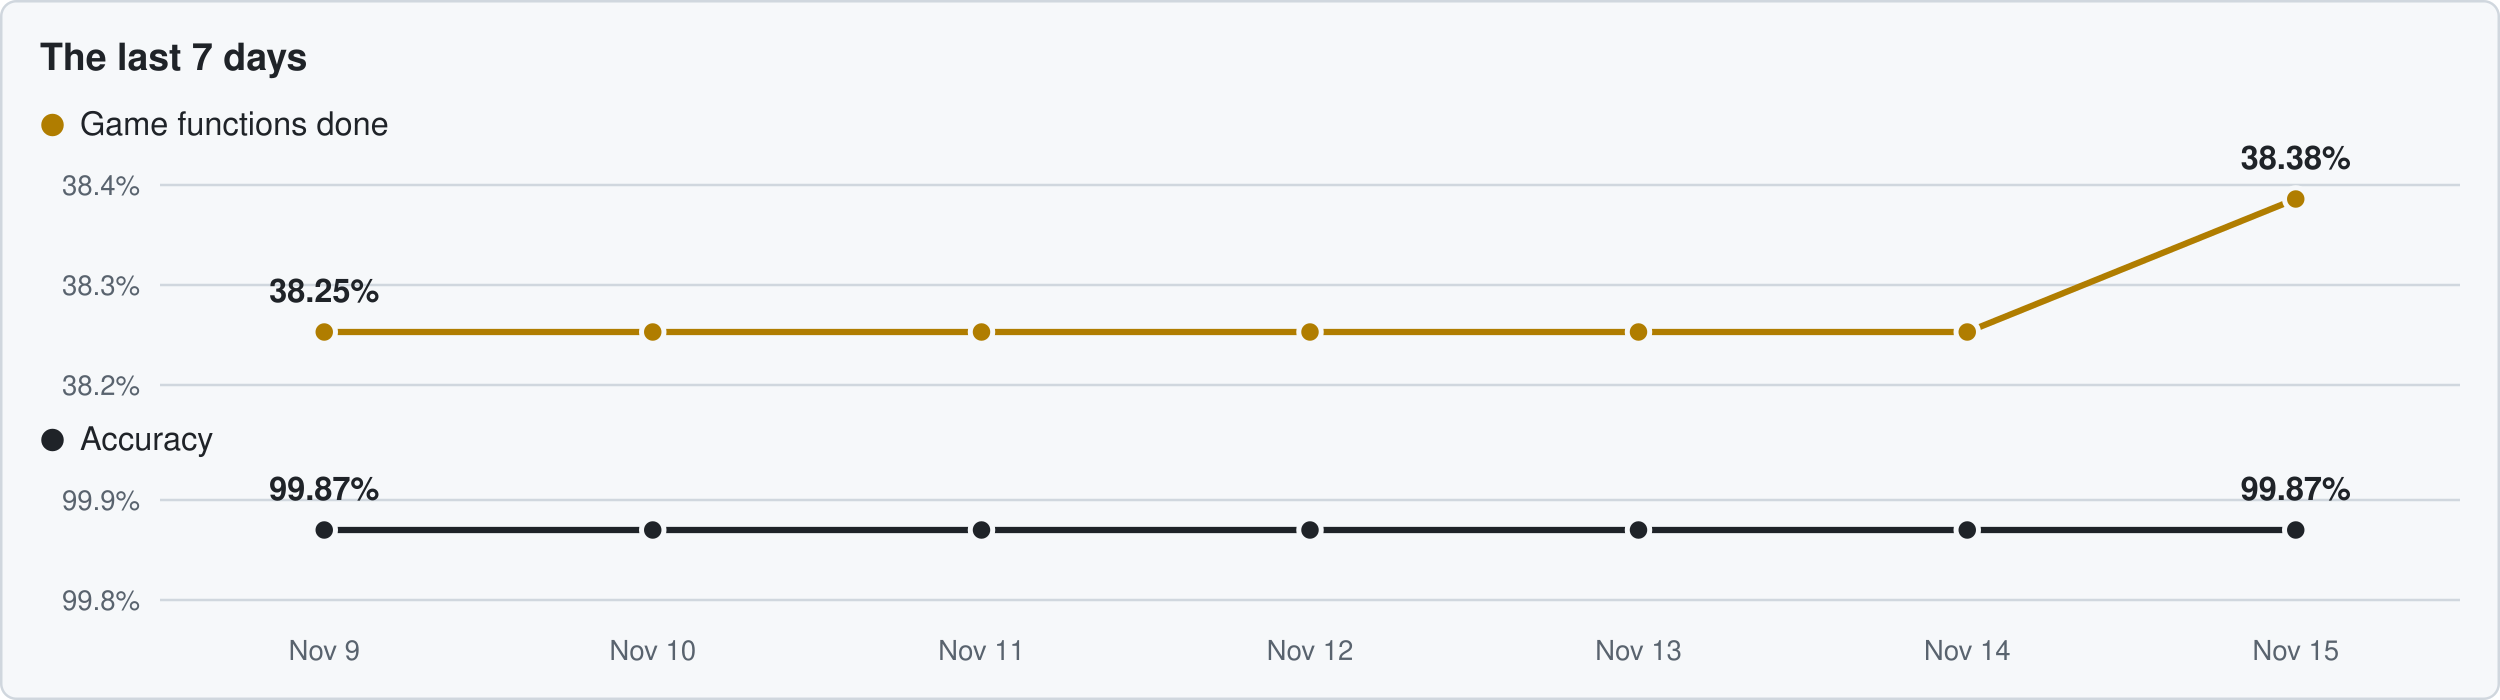
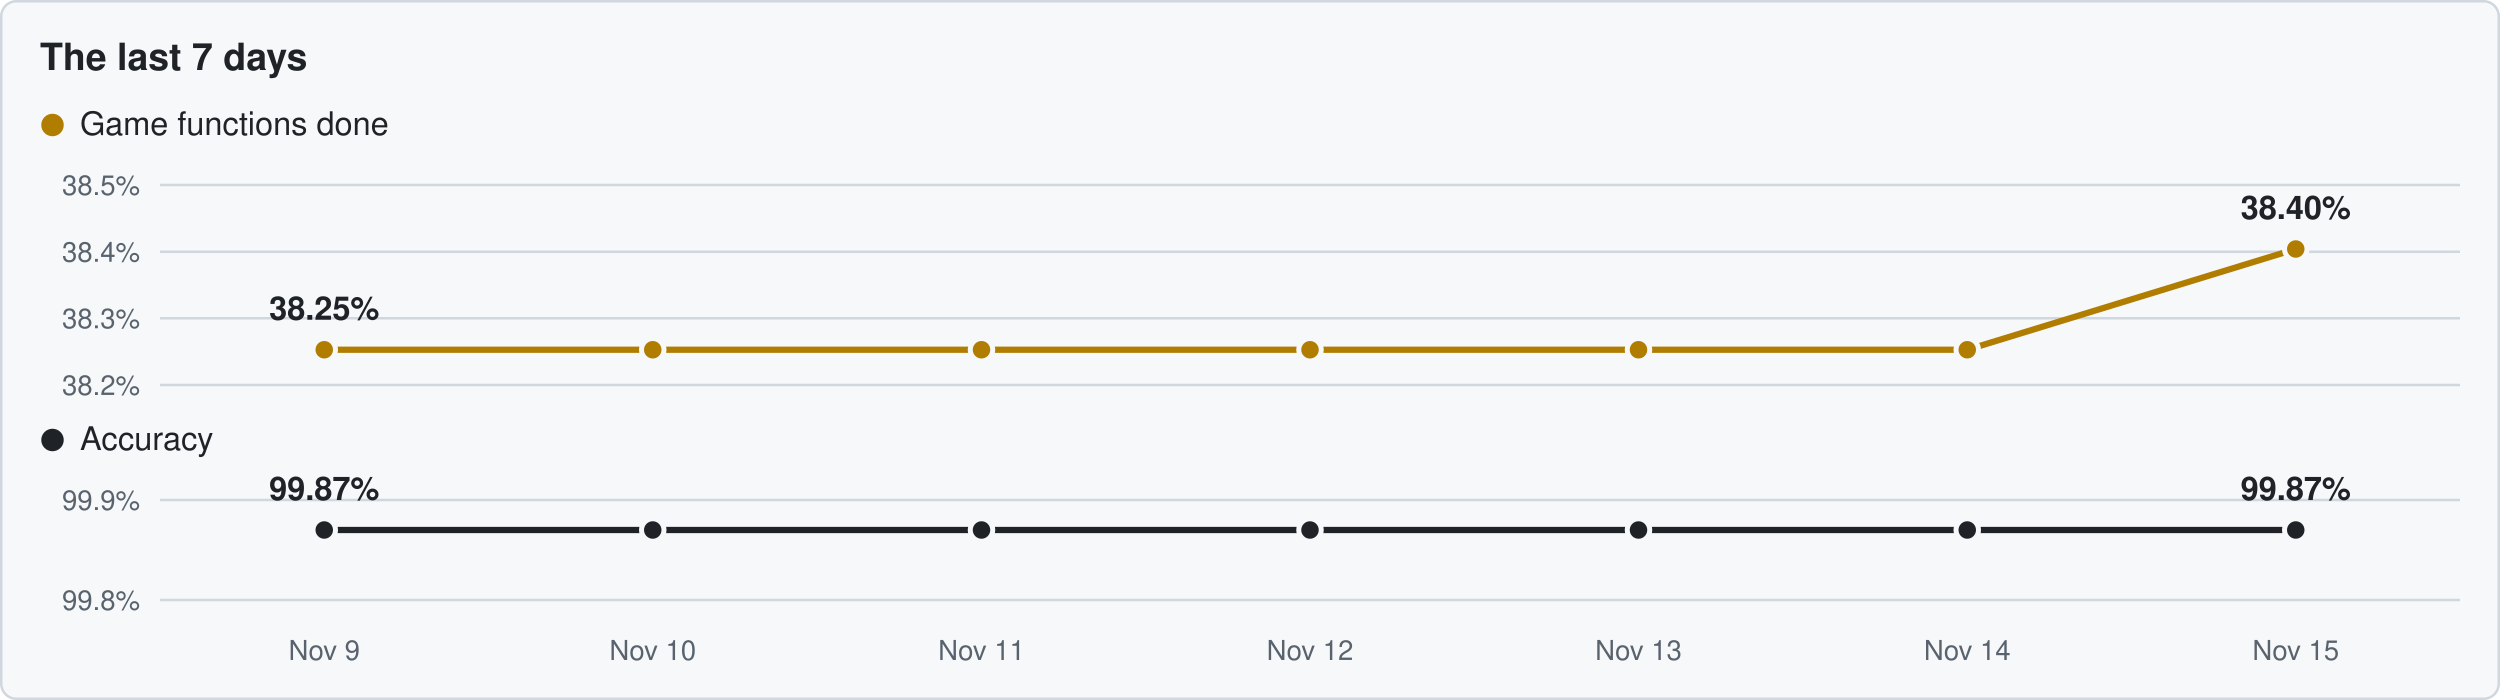
<svg xmlns="http://www.w3.org/2000/svg" viewBox="0 0 1000 280" width="1000" height="280">
  <rect x="0.5" y="0.5" width="999" height="279" rx="6" fill="#f6f8fa" stroke="#d0d7de" />
  <text x="16" y="28" font-family="Segoe UI,Helvetica,Arial,sans-serif" font-size="15" font-weight="600" fill="#1f2328">The last 7 days</text>
  <circle cx="21" cy="50" r="4.5" fill="#b07d00" />
  <text x="32" y="54" font-family="Segoe UI,Helvetica,Arial,sans-serif" font-size="13" fill="#1f2328">Game functions done</text>
  <line x1="64" y1="154.0" x2="984" y2="154.0" stroke="#d0d7de" stroke-width="1" />
  <text x="56" y="158.0" text-anchor="end" font-family="Segoe UI,Helvetica,Arial,sans-serif" font-size="11" fill="#59636e">38.2%</text>
-   <line x1="64" y1="114.0" x2="984" y2="114.0" stroke="#d0d7de" stroke-width="1" />
-   <text x="56" y="118.0" text-anchor="end" font-family="Segoe UI,Helvetica,Arial,sans-serif" font-size="11" fill="#59636e">38.3%</text>
+   <line x1="64" y1="127.3" x2="984" y2="127.3" stroke="#d0d7de" stroke-width="1" />
+   <text x="56" y="131.3" text-anchor="end" font-family="Segoe UI,Helvetica,Arial,sans-serif" font-size="11" fill="#59636e">38.3%</text>
+   <line x1="64" y1="100.7" x2="984" y2="100.7" stroke="#d0d7de" stroke-width="1" />
+   <text x="56" y="104.7" text-anchor="end" font-family="Segoe UI,Helvetica,Arial,sans-serif" font-size="11" fill="#59636e">38.4%</text>
  <line x1="64" y1="74.0" x2="984" y2="74.0" stroke="#d0d7de" stroke-width="1" />
-   <text x="56" y="78.0" text-anchor="end" font-family="Segoe UI,Helvetica,Arial,sans-serif" font-size="11" fill="#59636e">38.4%</text>
-   <polyline points="129.7,132.8 261.1,132.8 392.6,132.8 524.0,132.8 655.4,132.8 786.9,132.8 918.3,79.6" fill="none" stroke="#b07d00" stroke-width="2.5" stroke-linejoin="round" />
-   <circle cx="129.7" cy="132.8" r="4.5" fill="#b07d00" stroke="#f6f8fa" stroke-width="2" />
-   <circle cx="261.1" cy="132.8" r="4.5" fill="#b07d00" stroke="#f6f8fa" stroke-width="2" />
-   <circle cx="392.6" cy="132.8" r="4.5" fill="#b07d00" stroke="#f6f8fa" stroke-width="2" />
-   <circle cx="524.0" cy="132.8" r="4.5" fill="#b07d00" stroke="#f6f8fa" stroke-width="2" />
-   <circle cx="655.4" cy="132.8" r="4.5" fill="#b07d00" stroke="#f6f8fa" stroke-width="2" />
-   <circle cx="786.9" cy="132.8" r="4.5" fill="#b07d00" stroke="#f6f8fa" stroke-width="2" />
-   <circle cx="918.3" cy="79.6" r="4.5" fill="#b07d00" stroke="#f6f8fa" stroke-width="2" />
-   <text x="129.7" y="120.8" text-anchor="middle" font-family="Segoe UI,Helvetica,Arial,sans-serif" font-size="13" font-weight="600" fill="#1f2328">38.25%</text>
-   <text x="918.3" y="67.6" text-anchor="middle" font-family="Segoe UI,Helvetica,Arial,sans-serif" font-size="13" font-weight="600" fill="#1f2328">38.38%</text>
+   <text x="56" y="78.0" text-anchor="end" font-family="Segoe UI,Helvetica,Arial,sans-serif" font-size="11" fill="#59636e">38.5%</text>
+   <polyline points="129.7,139.9 261.1,139.9 392.6,139.9 524.0,139.9 655.4,139.9 786.9,139.9 918.3,99.6" fill="none" stroke="#b07d00" stroke-width="2.5" stroke-linejoin="round" />
+   <circle cx="129.7" cy="139.9" r="4.5" fill="#b07d00" stroke="#f6f8fa" stroke-width="2" />
+   <circle cx="261.1" cy="139.9" r="4.5" fill="#b07d00" stroke="#f6f8fa" stroke-width="2" />
+   <circle cx="392.6" cy="139.9" r="4.5" fill="#b07d00" stroke="#f6f8fa" stroke-width="2" />
+   <circle cx="524.0" cy="139.9" r="4.5" fill="#b07d00" stroke="#f6f8fa" stroke-width="2" />
+   <circle cx="655.4" cy="139.9" r="4.5" fill="#b07d00" stroke="#f6f8fa" stroke-width="2" />
+   <circle cx="786.9" cy="139.9" r="4.5" fill="#b07d00" stroke="#f6f8fa" stroke-width="2" />
+   <circle cx="918.3" cy="99.6" r="4.5" fill="#b07d00" stroke="#f6f8fa" stroke-width="2" />
+   <text x="129.7" y="127.9" text-anchor="middle" font-family="Segoe UI,Helvetica,Arial,sans-serif" font-size="13" font-weight="600" fill="#1f2328">38.25%</text>
+   <text x="918.3" y="87.6" text-anchor="middle" font-family="Segoe UI,Helvetica,Arial,sans-serif" font-size="13" font-weight="600" fill="#1f2328">38.40%</text>
  <circle cx="21" cy="176" r="4.5" fill="#1f2328" />
  <text x="32" y="180" font-family="Segoe UI,Helvetica,Arial,sans-serif" font-size="13" fill="#1f2328">Accuracy</text>
  <line x1="64" y1="240.0" x2="984" y2="240.0" stroke="#d0d7de" stroke-width="1" />
  <text x="56" y="244.0" text-anchor="end" font-family="Segoe UI,Helvetica,Arial,sans-serif" font-size="11" fill="#59636e">99.8%</text>
  <line x1="64" y1="200.0" x2="984" y2="200.0" stroke="#d0d7de" stroke-width="1" />
  <text x="56" y="204.0" text-anchor="end" font-family="Segoe UI,Helvetica,Arial,sans-serif" font-size="11" fill="#59636e">99.9%</text>
  <polyline points="129.7,212.0 261.1,212.0 392.6,212.0 524.0,212.0 655.4,212.0 786.9,212.0 918.3,212.0" fill="none" stroke="#1f2328" stroke-width="2.5" stroke-linejoin="round" />
  <circle cx="129.7" cy="212.0" r="4.5" fill="#1f2328" stroke="#f6f8fa" stroke-width="2" />
  <circle cx="261.1" cy="212.0" r="4.5" fill="#1f2328" stroke="#f6f8fa" stroke-width="2" />
  <circle cx="392.6" cy="212.0" r="4.5" fill="#1f2328" stroke="#f6f8fa" stroke-width="2" />
  <circle cx="524.0" cy="212.0" r="4.5" fill="#1f2328" stroke="#f6f8fa" stroke-width="2" />
  <circle cx="655.4" cy="212.0" r="4.5" fill="#1f2328" stroke="#f6f8fa" stroke-width="2" />
  <circle cx="786.9" cy="212.0" r="4.5" fill="#1f2328" stroke="#f6f8fa" stroke-width="2" />
  <circle cx="918.3" cy="212.0" r="4.5" fill="#1f2328" stroke="#f6f8fa" stroke-width="2" />
  <text x="129.7" y="200.0" text-anchor="middle" font-family="Segoe UI,Helvetica,Arial,sans-serif" font-size="13" font-weight="600" fill="#1f2328">99.87%</text>
  <text x="918.3" y="200.0" text-anchor="middle" font-family="Segoe UI,Helvetica,Arial,sans-serif" font-size="13" font-weight="600" fill="#1f2328">99.87%</text>
  <text x="129.7" y="264" text-anchor="middle" font-family="Segoe UI,Helvetica,Arial,sans-serif" font-size="11" fill="#59636e">Nov 9</text>
  <text x="261.1" y="264" text-anchor="middle" font-family="Segoe UI,Helvetica,Arial,sans-serif" font-size="11" fill="#59636e">Nov 10</text>
  <text x="392.6" y="264" text-anchor="middle" font-family="Segoe UI,Helvetica,Arial,sans-serif" font-size="11" fill="#59636e">Nov 11</text>
  <text x="524.0" y="264" text-anchor="middle" font-family="Segoe UI,Helvetica,Arial,sans-serif" font-size="11" fill="#59636e">Nov 12</text>
  <text x="655.4" y="264" text-anchor="middle" font-family="Segoe UI,Helvetica,Arial,sans-serif" font-size="11" fill="#59636e">Nov 13</text>
  <text x="786.9" y="264" text-anchor="middle" font-family="Segoe UI,Helvetica,Arial,sans-serif" font-size="11" fill="#59636e">Nov 14</text>
  <text x="918.3" y="264" text-anchor="middle" font-family="Segoe UI,Helvetica,Arial,sans-serif" font-size="11" fill="#59636e">Nov 15</text>
</svg>
